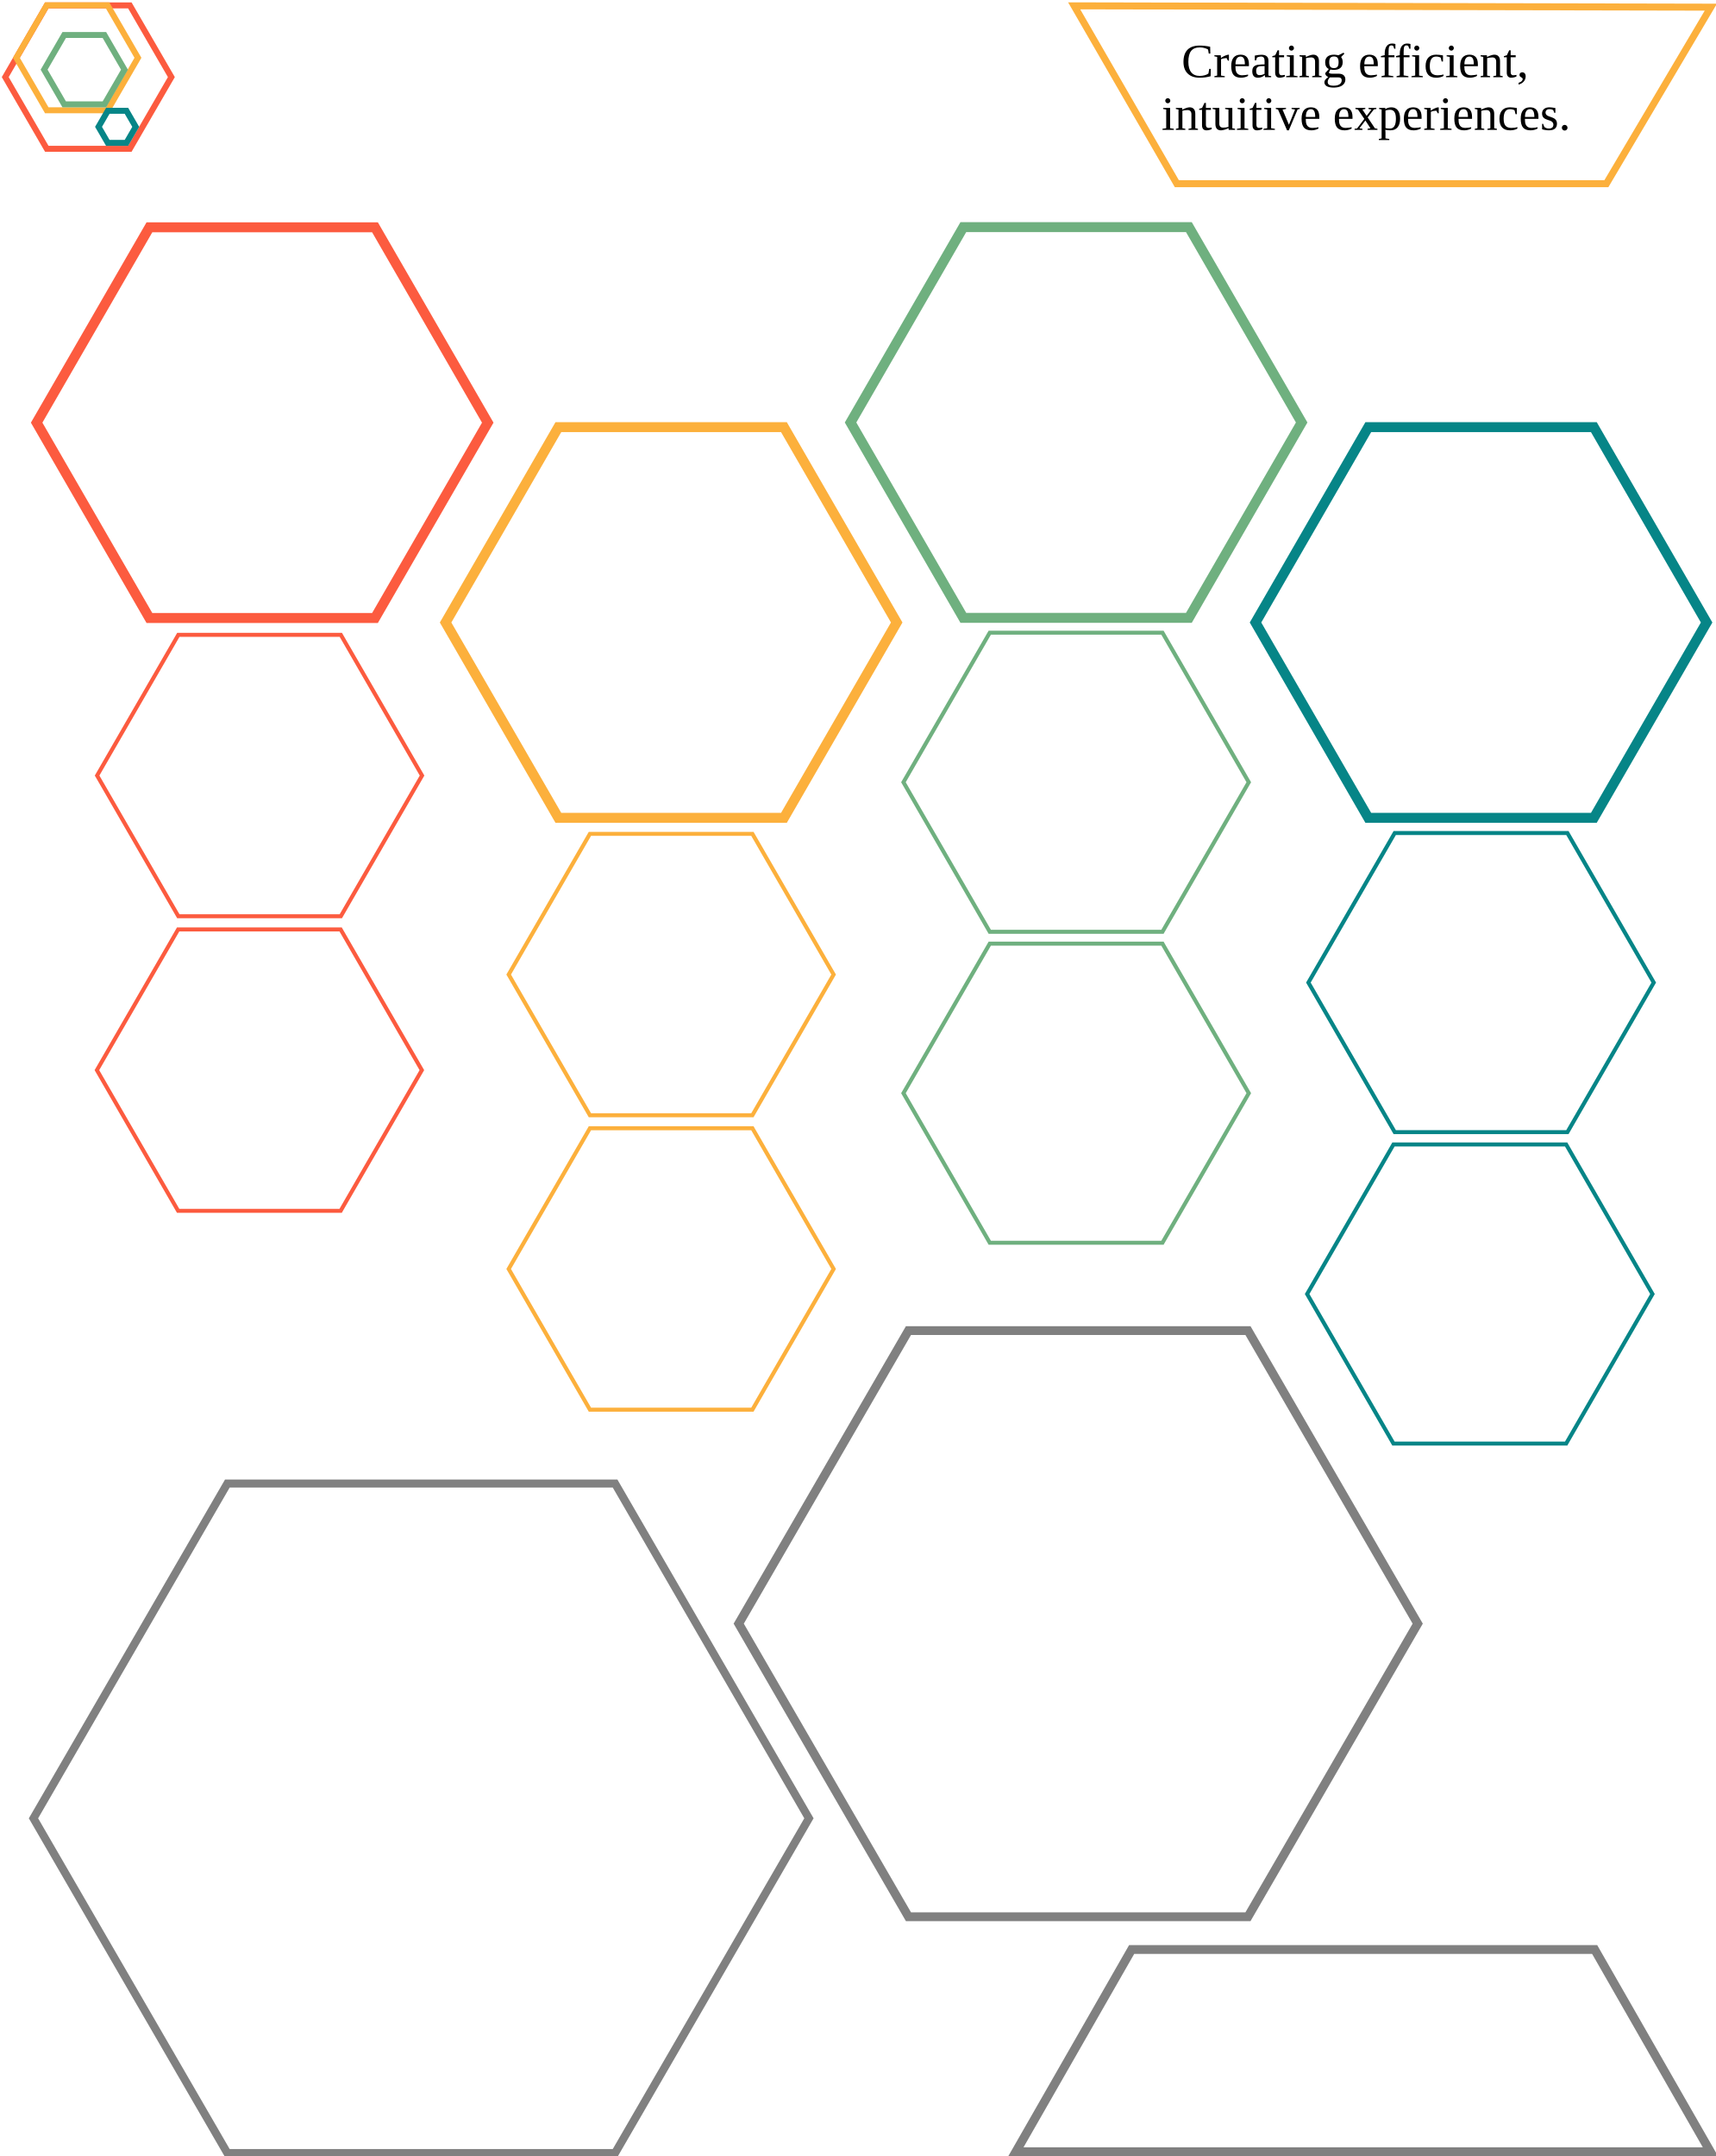
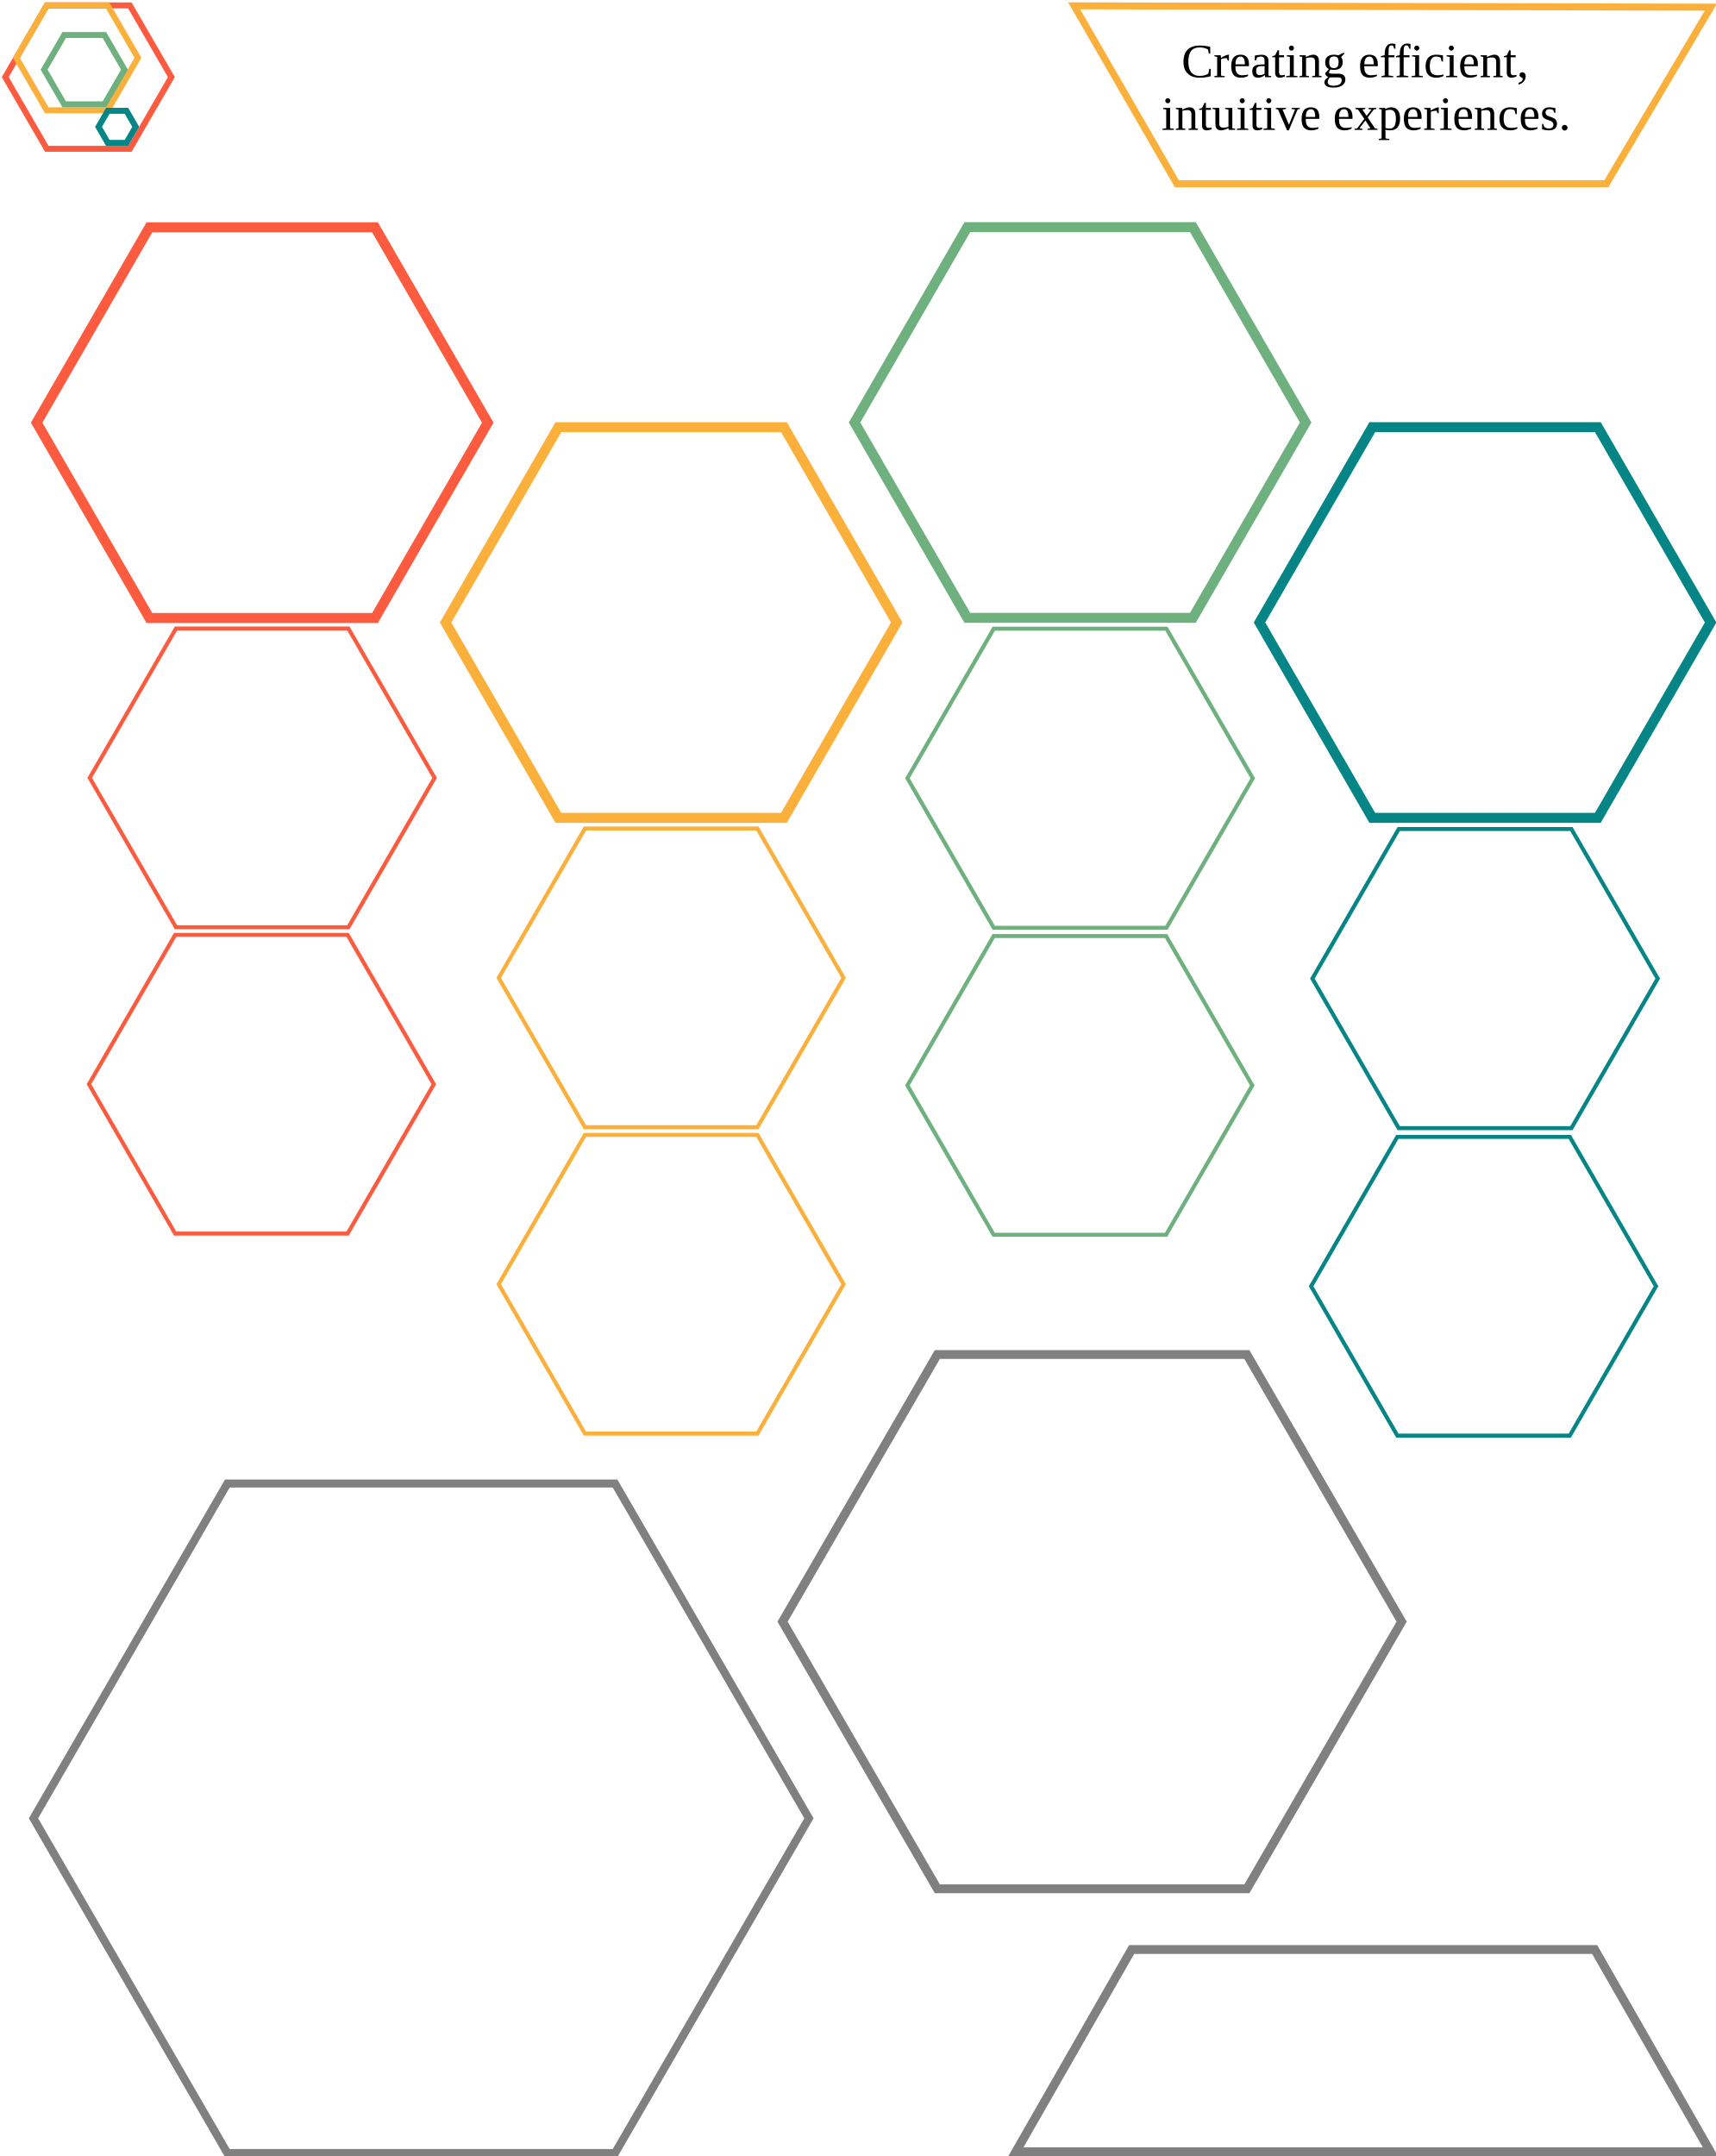
<svg xmlns="http://www.w3.org/2000/svg" xmlns:xlink="http://www.w3.org/1999/xlink" id="svg2" version="1.1" width="860.703" height="1081.35">
  <defs id="defs6" />
  <text xml:space="preserve" style="font-size:40px;font-style:normal;font-weight:normal;line-height:125%;letter-spacing:0px;word-spacing:0px;fill:#000000;fill-opacity:1;stroke:none;font-family:Sans" x="759.629" y="28.686" id="text3011">
    <tspan id="tspan3013" x="759.629" y="28.686" />
  </text>
  <flowRoot xml:space="preserve" id="flowRoot4327" style="font-size:11px;font-style:normal;font-weight:normal;line-height:125%;letter-spacing:0px;word-spacing:0px;fill:#000000;fill-opacity:1;stroke:none;font-family:Museo 300;-inkscape-font-specification:Museo 300" transform="translate(48.88329,44.35)">
    <flowRegion id="flowRegion4329">
      <rect id="rect4331" width="146" height="126" x="243" y="594" style="font-size:11px;font-family:Museo 300;-inkscape-font-specification:Museo 300" />
    </flowRegion>
    <flowPara id="flowPara4333" />
  </flowRoot>
  <flowRoot xml:space="preserve" id="flowRoot4421" style="font-size:11px;font-style:normal;font-weight:normal;line-height:125%;letter-spacing:0px;word-spacing:0px;fill:#000000;fill-opacity:1;stroke:none;font-family:Museo 700;-inkscape-font-specification:Museo 700" transform="translate(48.88329,44.35)">
    <flowRegion id="flowRegion4423">
      <rect id="rect4425" width="275" height="97" x="34" y="18" style="font-size:11px;font-family:Museo 700;-inkscape-font-specification:Museo 700" />
    </flowRegion>
    <flowPara id="flowPara4427" />
  </flowRoot>
  <g id="g3086" transform="translate(-178.482,-8.210526)">
    <g transform="translate(2,17.84672)" id="g3906">
      <flowRoot xml:space="preserve" id="flowRoot3075" style="font-size:56px;font-style:normal;font-weight:normal;line-height:125%;letter-spacing:0px;word-spacing:0px;fill:#000000;fill-opacity:1;stroke:none;font-family:Museo 500;-inkscape-font-specification:Museo 500" transform="translate(44.25297,-13.27036)">
        <flowRegion id="flowRegion3077">
          <rect id="rect3079" width="332" height="104" x="226" y="4" style="font-size:56px;font-family:Museo 500;-inkscape-font-specification:Museo 500" />
        </flowRegion>
        <flowPara id="flowPara3081" style="font-size:56px">Marielle Hsu</flowPara>
      </flowRoot>
      <flowRoot xml:space="preserve" id="flowRoot3130" style="font-size:20px;font-style:normal;font-weight:normal;line-height:125%;letter-spacing:0px;word-spacing:0px;fill:#6f6f6f;fill-opacity:0;stroke:none;font-family:Museo 300;-inkscape-font-specification:Museo 300" transform="translate(-0.3470332,-12.50814)">
        <flowRegion id="flowRegion3132">
          <rect id="rect3134" width="327.699" height="61.512" x="271" y="50" style="font-size:20px;fill:#6f6f6f;fill-opacity:0;font-family:Museo 300;-inkscape-font-specification:Museo 300" />
        </flowRegion>
        <flowPara id="flowPara3136" style="font-size:24px;font-style:normal;fill:#6e6e6e;fill-opacity:1;-inkscape-font-specification:Museo 300 Light">contact<flowSpan style="font-size:24px;font-style:normal;font-variant:normal;font-weight:normal;font-stretch:normal;font-family:Tahoma;-inkscape-font-specification:Tahoma" id="flowSpan3180">@</flowSpan>mariellehsu.com</flowPara>
      </flowRoot>
    </g>
    <g id="layer1" transform="matrix(0.2109527,0,0,0.2109527,180.0096,-138.1776)">
      <path style="fill:none;stroke:#fc5b3f;stroke-width:13.606;stroke-linecap:square;stroke-linejoin:miter;stroke-miterlimit:4;stroke-opacity:1;stroke-dasharray:none" id="path2987-4" d="m 300.087,143.791 -94.329,163.383 -188.658,0 -94.329,-163.383 94.329,-163.383 188.658,0 z" transform="matrix(1.046868,0,0,1.043563,86.08695,727.1885)" />
      <path style="fill:none;stroke:#fcb03c;stroke-width:18.59;stroke-linecap:square;stroke-linejoin:miter;stroke-miterlimit:4;stroke-opacity:1;stroke-dasharray:none" id="path2987-4-1" d="m 300.087,143.791 -94.329,163.383 -188.658,0 -94.329,-163.383 94.329,-163.383 188.658,0 z" transform="matrix(0.766218,0,0,0.7637907,90.82925,721.5159)" />
      <path style="fill:none;stroke:#068587;stroke-width:60.764;stroke-linecap:square;stroke-linejoin:miter;stroke-miterlimit:4;stroke-opacity:1;stroke-dasharray:none" id="path2987-4-7" d="m 300.087,143.791 -94.329,163.383 -188.658,0 -94.329,-163.383 94.329,-163.383 188.658,0 z" transform="matrix(0.2344116,0,0,0.2336716,245.1576,961.8998)" />
      <path style="fill:none;stroke:#6fb07f;stroke-width:28.124;stroke-linecap:square;stroke-linejoin:miter;stroke-miterlimit:4;stroke-opacity:1;stroke-dasharray:none" id="path2987-4-4" d="m 300.087,143.791 -94.329,163.383 -188.658,0 -94.329,-163.383 94.329,-163.383 188.658,0 z" transform="matrix(0.5064827,0,0,0.5048573,136.7709,787.0006)" />
    </g>
  </g>
  <g id="g4245" transform="translate(-307.9947,718.6084)">
    <path transform="matrix(0.9724284,0,0,0.9693852,412.3086,-543.3634)" d="m 310,760 -100,173.205 -200,0 L -90,760 10,586.795 l 200,0 z" id="path3113-1" style="fill:none;stroke:#808080;stroke-width:4.149;stroke-miterlimit:4;stroke-opacity:1;stroke-dasharray:none" />
    <flowRoot xml:space="preserve" id="flowRoot4429-3" style="font-size:40px;font-style:normal;font-weight:normal;line-height:125%;letter-spacing:0px;word-spacing:0px;fill:#000000;fill-opacity:1;stroke:none;font-family:Sans" transform="matrix(0.5,-0.8660254,0.8660254,0.5,273.0046,200.095)">
      <flowRegion id="flowRegion4431-6">
        <rect id="rect4433-17" width="298" height="91" x="34" y="19" />
      </flowRegion>
      <flowPara id="flowPara4435-6" style="font-size:24px;font-family:Museo 700;-inkscape-font-specification:Museo 700">EXPERIENCE</flowPara>
    </flowRoot>
    <path style="fill:none;stroke:none" id="path3113-1-1" d="m 310,760 -100,173.205 -200,0 L -90,760 10,586.795 l 200,0 z" transform="matrix(0.9749733,0,0,0.9719221,421.2038,-553.598)" />
    <flowRoot xml:space="preserve" id="flowRoot4212" style="font-size:20px;font-style:normal;font-variant:normal;font-weight:normal;font-stretch:normal;line-height:125%;letter-spacing:0px;word-spacing:0px;fill:#000000;fill-opacity:1;stroke:none;font-family:Arial;-inkscape-font-specification:Arial">
      <flowRegion id="flowRegion4214">
        <rect id="rect4216" width="16" height="31" x="771" y="395.349" />
      </flowRegion>
      <flowPara id="flowPara4218" />
    </flowRoot>
    <flowRoot xml:space="preserve" style="font-size:12px;font-style:normal;font-weight:normal;line-height:125%;letter-spacing:0px;word-spacing:0px;fill:#000000;fill-opacity:1;stroke:none;font-family:Museo 300;-inkscape-font-specification:Museo 300" id="flowRoot4151" transform="translate(4,-2)">
      <flowRegion id="flowRegion4153">
        <use x="0" y="0" xlink:href="#path3113-1" id="use4155" width="860.703" height="1081.35" />
      </flowRegion>
      <flowPara style="font-size:6px;font-style:normal;font-variant:normal;font-weight:600;font-stretch:normal;font-family:Museo 700;-inkscape-font-specification:Museo 700 Semi-Bold" id="flowPara4157"> </flowPara>
      <flowPara id="flowPara4159" style="font-size:12px;font-style:normal;font-variant:normal;font-weight:600;font-stretch:normal;font-family:Museo 700;-inkscape-font-specification:Museo 700 Semi-Bold">Application/UX Designer </flowPara>
      <flowPara id="flowPara4161" style="font-size:12px;font-style:normal;font-variant:normal;font-weight:300;font-stretch:normal;font-family:Museo 300;-inkscape-font-specification:Museo 300 Light">San Francisco, CA</flowPara>
      <flowPara id="flowPara4163" style="font-size:12px;font-style:normal;font-variant:normal;font-weight:300;font-stretch:normal;font-family:Museo 300;-inkscape-font-specification:Museo 300 Light">Public Utilites Comission   2015</flowPara>
      <flowPara id="flowPara4165" style="font-size:12px;font-style:normal;font-variant:normal;font-weight:600;font-stretch:normal;font-family:Museo 700;-inkscape-font-specification:Museo 700 Semi-Bold" />
      <flowPara id="flowPara4167" style="font-size:12px">
        <flowSpan style="font-size:12px;font-style:normal;font-variant:normal;font-weight:600;font-stretch:normal;font-family:Museo 700;-inkscape-font-specification:Museo 700 Semi-Bold" id="flowSpan4169">Visual/UX Designer </flowSpan>San Francisco, CA</flowPara>
      <flowPara id="flowPara4171" style="font-size:12px">Department of Public Works    2014 - 2015</flowPara>
      <flowPara id="flowPara4173" style="font-size:12px" />
      <flowPara id="flowPara4175" style="font-size:12px">
        <flowSpan style="font-size:12px;font-style:normal;font-variant:normal;font-weight:600;font-stretch:normal;font-family:Museo 700;-inkscape-font-specification:Museo 700 Semi-Bold" id="flowSpan4177">Retail Interaction Designer</flowSpan> San Francisco, CA</flowPara>
      <flowPara id="flowPara4179" style="font-size:12px">Other Machine Co.   2013 - 2014</flowPara>
      <flowPara id="flowPara4181" style="font-size:12px" />
      <flowPara id="flowPara4183" style="font-size:12px">
        <flowSpan style="font-size:12px;font-style:normal;font-variant:normal;font-weight:600;font-stretch:normal;font-family:Museo 700;-inkscape-font-specification:Museo 700 Semi-Bold" id="flowSpan4185">Quality Assurance Tester</flowSpan> San Francisco, CA</flowPara>
      <flowPara id="flowPara4187" style="font-size:12px">Gree International, Inc.   2012 - 2013</flowPara>
      <flowPara id="flowPara4189" style="font-size:12px" />
      <flowPara id="flowPara4191" style="font-size:12px">
        <flowSpan style="font-size:12px;font-style:normal;font-variant:normal;font-weight:600;font-stretch:normal;font-family:Museo 700;-inkscape-font-specification:Museo 700 Semi-Bold" id="flowSpan4193">QA Process Consultant</flowSpan> Berkeley, CA</flowPara>
      <flowPara id="flowPara4195" style="font-size:12px">Crater House   2012</flowPara>
      <flowPara id="flowPara4197" style="font-size:12px" />
      <flowPara id="flowPara4199" style="font-size:12px">
        <flowSpan style="font-size:12px;font-style:normal;font-variant:normal;font-weight:600;font-stretch:normal;font-family:Museo 700;-inkscape-font-specification:Museo 700 Semi-Bold" id="flowSpan4201">Quality Assurance Tester/Lead</flowSpan>
      </flowPara>
      <flowPara style="font-size:12px" id="flowPara3233">San Francisco, CA</flowPara>
      <flowPara id="flowPara4203" style="font-size:12px">Songbird    2009 - 2012</flowPara>
      <flowPara id="flowPara4205" style="font-size:12px" />
      <flowPara id="flowPara4207" style="font-size:12px">
        <flowSpan style="font-size:12px;font-style:normal;font-variant:normal;font-weight:600;font-stretch:normal;font-family:Museo 700;-inkscape-font-specification:Museo 700 Semi-Bold" id="flowSpan4209">Systems Administrator</flowSpan> Oakland, CA</flowPara>
      <flowPara id="flowPara4211" style="font-size:12px">Xantrion Consulting    2009</flowPara>
      <flowPara id="flowPara4215" style="font-size:12px" />
      <flowPara id="flowPara4217" style="font-size:12px">
        <flowSpan style="font-size:12px;font-style:normal;font-variant:normal;font-weight:600;font-stretch:normal;font-family:Museo 700;-inkscape-font-specification:Museo 700 Semi-Bold" id="flowSpan4219">Department Secretary</flowSpan>  Berkeley, CA</flowPara>
      <flowPara id="flowPara4221" style="font-size:12px">UC Berkeley, EECS   2008</flowPara>
    </flowRoot>
  </g>
  <path transform="matrix(0.8513692,0,0,0.8487049,247.757,201.346)" d="m 310,760 -100,173.205 -200,0 L -90,760 10,586.795 l 200,0 z" id="path3113-4" style="fill:none;stroke:none" />
-   <g id="g4115" transform="translate(274.5954,-2.06182)">
+   <g id="g4115" transform="translate(294.5954,-0.06182)">
    <g transform="translate(28,-34)" id="g3112">
-       <path style="fill:none;stroke:#808080;stroke-width:5.199;stroke-miterlimit:4;stroke-opacity:1;stroke-dasharray:none" id="path3113" d="m 310,760 -100,173.205 -200,0 L -90,760 10,586.795 l 200,0 z" transform="matrix(0.8514728,0,0,0.8486687,144.5807,205.4242)" />
+       <path style="fill:none;stroke:#808080;stroke-width:5.702;stroke-miterlimit:4;stroke-opacity:1;stroke-dasharray:none" id="path3113" d="m 310,760 -100,173.205 -200,0 L -90,760 10,586.795 l 200,0 z" transform="matrix(0.7763219,0,0,0.7736132,139.8171,259.4664)" />
      <flowRoot transform="matrix(0.5,-0.8660254,0.8660254,0.5,16.6029,855.6151)" style="font-size:40px;font-style:normal;font-weight:normal;line-height:125%;letter-spacing:0px;word-spacing:0px;fill:#000000;fill-opacity:1;stroke:none;font-family:Sans" id="flowRoot4429-3-6" xml:space="preserve">
        <flowRegion id="flowRegion4431-6-4">
          <rect y="19" x="34" height="91" width="298" id="rect4433-17-6" />
        </flowRegion>
        <flowPara style="font-size:24px;font-family:Museo 700;-inkscape-font-specification:Museo 700" id="flowPara4435-6-2">EDUCATION</flowPara>
      </flowRoot>
    </g>
-     <path style="fill:none;stroke:none" id="path3113-7" d="m 310,760 -100,173.205 -200,0 L -90,760 10,586.795 l 200,0 z" transform="matrix(0.8185793,0,0,0.8160176,178.0984,211.0486)" />
-     <flowRoot id="flowRoot4073" style="font-size:12px;font-style:normal;font-weight:normal;line-height:125%;letter-spacing:0px;word-spacing:0px;fill:#000000;fill-opacity:1;stroke:none;font-family:Museo 300;-inkscape-font-specification:Museo 300" xml:space="preserve" transform="translate(-2.900274,-14.50027)">
+     <path style="fill:none;stroke:none" id="path3113-7" d="m 310,760 -100,173.205 -200,0 L -90,760 10,586.795 l 200,0 z" transform="matrix(0.7635793,0,0,0.7611897,173.1483,247.2213)" />
+     <flowRoot id="flowRoot4073" style="font-size:12px;font-style:normal;font-weight:normal;line-height:125%;letter-spacing:0px;word-spacing:0px;fill:#000000;fill-opacity:1;stroke:none;font-family:Museo 300;-inkscape-font-specification:Museo 300" xml:space="preserve" transform="translate(-0.9002741,-12.50027)">
      <flowRegion id="flowRegion4075">
        <use height="990" width="765" id="use4077" xlink:href="#path3113-7" y="0" x="0" />
      </flowRegion>
      <flowPara id="flowPara4079" style="font-size:4px;font-style:normal;font-variant:normal;font-weight:600;font-stretch:normal;font-family:Museo 700;-inkscape-font-specification:Museo 700 Semi-Bold"> </flowPara>
      <flowPara id="flowPara4241" style="font-style:normal;font-variant:normal;font-weight:600;font-stretch:normal;font-family:Museo 700;-inkscape-font-specification:Museo 700 Semi-Bold">General Assemb.ly</flowPara>
      <flowPara id="flowPara4083">San Francisco, CA</flowPara>
      <flowPara id="flowPara4085">User Experience Design   2014</flowPara>
      <flowPara id="flowPara4087" />
      <flowPara id="flowPara4089">
        <flowSpan style="font-style:normal;font-variant:normal;font-weight:600;font-stretch:normal;font-family:Museo 700;-inkscape-font-specification:Museo 700 Semi-Bold" id="flowSpan4091">University of California, Berkeley</flowSpan>           Berkeley, CA</flowPara>
      <flowPara id="flowPara4093">Summer Mandarin Chinese intensive   2007</flowPara>
      <flowPara id="flowPara4095" />
      <flowPara id="flowPara4097" style="font-style:normal;font-variant:normal;font-weight:600;font-stretch:normal;font-family:Museo 700;-inkscape-font-specification:Museo 700 Semi-Bold">University of St Andrews</flowPara>
      <flowPara id="flowPara4101"> Scotland</flowPara>
      <flowPara id="flowPara4103">Semester abroad in Physics and CS   2006</flowPara>
      <flowPara id="flowPara4105" />
      <flowPara id="flowPara4107" style="font-style:normal;font-variant:normal;font-weight:600;font-stretch:normal;font-family:Museo 700;-inkscape-font-specification:Museo 700 Semi-Bold">Bryn Mawr College</flowPara>
      <flowPara id="flowPara4111">Bryn Mawr, PA</flowPara>
-       <flowPara id="flowPara4113">Bachelors degree in Physics   2003 - 2007</flowPara>
+       <flowPara id="flowPara4113">Bachelors degree in Physics</flowPara>
+       <flowPara id="flowPara4030">2003 - 2007</flowPara>
    </flowRoot>
  </g>
  <g id="g4285" transform="translate(138.8378,-912.3318)">
    <path id="path4147" d="m 666.928,1004.462 -215.459,0 -51.501,-89.202 319.36,0.665 z" style="fill:none;stroke:#fcb03c;stroke-width:3.507;stroke-linecap:butt;stroke-linejoin:miter;stroke-miterlimit:4;stroke-opacity:1;stroke-dasharray:none" />
    <text id="text4149" y="951.07" x="560.139" style="font-size:22px;font-style:normal;font-weight:normal;line-height:110%;letter-spacing:0px;word-spacing:0px;fill:#000000;fill-opacity:1;stroke:none;font-family:Museo 300;-inkscape-font-specification:Museo 300" xml:space="preserve">
      <tspan style="font-size:24px;text-align:center;line-height:110%;text-anchor:middle" y="951.07" x="560.139" id="tspan4151">Creating efficient,</tspan>
      <tspan id="tspan4169" style="font-size:24px;text-align:center;line-height:110%;text-anchor:middle" y="977.47" x="560.139">intuitive experiences.</tspan>
    </text>
  </g>
  <g id="g4223" transform="translate(-6,8)">
    <g transform="translate(23.88329,-78.01842)" id="g4220">
      <path style="fill:none;stroke:none" id="path3927" d="m 170.454,130 -55.227,95.656 -110.454,0 L -50.454,130 4.773,34.344 l 110.454,0 z" transform="matrix(0.8853192,0,0,0.8853192,61.10925,169.3342)" />
      <path style="fill:none;stroke:#fc5b3f;stroke-width:4.881;stroke-miterlimit:4;stroke-opacity:1;stroke-dasharray:none" id="path4104" d="m 410.454,140 -55.227,95.656 -110.454,0 L 189.546,140 l 55.227,-95.656 110.454,0 z" transform="matrix(1.024314,0,0,1.024314,-193.6551,138.596)" />
      <flowRoot xml:space="preserve" id="flowRoot4429" style="font-size:40px;font-style:normal;font-weight:normal;line-height:125%;letter-spacing:0px;word-spacing:0px;fill:#000000;fill-opacity:1;stroke:none;font-family:Sans" transform="matrix(0.5,-0.8660254,0.8660254,0.5,-52.14532,290.5691)">
        <flowRegion id="flowRegion4431">
          <rect id="rect4433" width="298" height="91" x="34" y="19" />
        </flowRegion>
        <flowPara id="flowPara4435" style="font-size:22.5px;font-family:Museo 700;-inkscape-font-specification:Museo 700">PROJECTS</flowPara>
      </flowRoot>
      <path style="fill:none;stroke:none" id="path4104-3" d="m 410.454,140 -55.227,95.656 -110.454,0 L 189.546,140 l 55.227,-95.656 110.454,0 z" transform="matrix(0.9688727,0,0,0.9688727,-174.3896,147.8472)" />
      <flowRoot transform="translate(0,2)" xml:space="preserve" style="font-size:11px;font-style:normal;font-weight:normal;line-height:125%;letter-spacing:0px;word-spacing:0px;fill:#000000;fill-opacity:1;stroke:none;font-family:Museo 300;-inkscape-font-specification:Museo 300" id="flowRoot4203">
        <flowRegion id="flowRegion4205">
          <use x="0" y="0" xlink:href="#path4104-3" id="use4207" width="765" height="990" />
        </flowRegion>
        <flowPara id="flowPara4209" style="font-style:normal;font-variant:normal;font-weight:600;font-stretch:normal;font-family:Museo 700;-inkscape-font-specification:Museo 700 Semi-Bold">
          <flowSpan id="flowSpan3181" style="line-height:200%">
            <flowSpan id="flowSpan3183" style="line-height:125%">Mobile &amp; Web Apps </flowSpan>
          </flowSpan>
        </flowPara>
        <flowPara id="flowPara4214">user interviews, card sorting, sketching, root cause identification, scope definition, research, paper prototype, interaction representation, error handling, testing, iteration, clickable prototype.</flowPara>
      </flowRoot>
    </g>
-     <g transform="translate(0,-10)" id="g3966">
-       <flowRoot xml:space="preserve" id="flowRoot4355" style="font-size:11px;font-style:normal;font-weight:normal;line-height:125%;letter-spacing:0px;word-spacing:0px;fill:#000000;fill-opacity:1;stroke:none;font-family:Museo 300;-inkscape-font-specification:Museo 300" transform="translate(-2.559658,-367.0716)">
-         <flowRegion id="flowRegion4357">
-           <rect id="rect4359" width="196" height="168" x="41" y="712" style="font-size:11px;font-family:Museo 300;-inkscape-font-specification:Museo 300" />
-         </flowRegion>
-         <flowPara id="flowPara4334" style="text-align:center;text-anchor:middle">Post-Its</flowPara>
-         <flowPara style="text-align:center;text-anchor:middle" id="flowPara3275">Balsamiq</flowPara>
-         <flowPara style="text-align:center;text-anchor:middle" id="flowPara3265">paper prototype</flowPara>
-         <flowPara id="flowPara4756" style="text-align:center;text-anchor:middle">POPapp (mobile and web)</flowPara>
-         <flowPara id="flowPara4760" style="text-align:center;text-anchor:middle">scissors and tape</flowPara>
-         <flowPara style="text-align:center;text-anchor:middle" id="flowPara3273">pen and paper</flowPara>
-         <flowPara style="text-align:center;text-anchor:middle" id="flowPara3263">Invision</flowPara>
-       </flowRoot>
-       <path style="fill:none;stroke:#fc5b3f;stroke-width:2.711;stroke-miterlimit:4;stroke-opacity:1;stroke-dasharray:none" id="path4104-7" d="m 410.454,140 -55.227,95.656 -110.454,0 L 189.546,140 l 55.227,-95.656 110.454,0 z" transform="matrix(0.7378663,0,0,0.7377845,-85.15384,287.6875)" />
-       <flowRoot xml:space="preserve" id="flowRoot4429-5" style="font-size:40px;font-style:normal;font-weight:normal;line-height:125%;letter-spacing:0px;word-spacing:0px;fill:#000000;fill-opacity:1;stroke:none;font-family:Sans" transform="matrix(0.5,-0.8660254,0.8660254,0.5,3.047561,401.7314)">
-         <flowRegion id="flowRegion4431-5">
-           <rect id="rect4433-1" width="298" height="91" x="34" y="19" />
-         </flowRegion>
-         <flowPara id="flowPara4435-7" style="font-size:22.5px;font-family:Museo 700;-inkscape-font-specification:Museo 700">TOOLS</flowPara>
-       </flowRoot>
-       <path transform="matrix(0.7378663,0,0,0.7377845,-85.25239,435.4414)" d="m 410.454,140 -55.227,95.656 -110.454,0 L 189.546,140 l 55.227,-95.656 110.454,0 z" id="path4104-7-1" style="fill:none;stroke:#fc5b3f;stroke-width:2.711;stroke-miterlimit:4;stroke-opacity:1;stroke-dasharray:none" />
-       <flowRoot transform="matrix(0.5,-0.8660254,0.8660254,0.5,3.657315,546.8101)" style="font-size:40px;font-style:normal;font-weight:normal;line-height:125%;letter-spacing:0px;word-spacing:0px;fill:#000000;fill-opacity:1;stroke:none;font-family:Sans" id="flowRoot4429-5-1" xml:space="preserve">
-         <flowRegion id="flowRegion4431-5-7">
-           <rect y="19" x="34" height="91" width="298" id="rect4433-1-4" />
-         </flowRegion>
-         <flowPara style="font-size:22.5px;font-family:Museo 700;-inkscape-font-specification:Museo 700" id="flowPara4435-7-0">ROLES</flowPara>
-       </flowRoot>
-     </g>
-   </g>
-   <g id="g4104" transform="translate(-6,2)">
+     <g transform="translate(0,-12)" id="g3966">
+       <g id="g4006" transform="translate(1.3,-0.5000594)">
+         <flowRoot transform="translate(-2.559658,-365.0716)" style="font-size:11px;font-style:normal;font-weight:normal;line-height:125%;letter-spacing:0px;word-spacing:0px;fill:#000000;fill-opacity:1;stroke:none;font-family:Museo 300;-inkscape-font-specification:Museo 300" id="flowRoot4355" xml:space="preserve">
+           <flowRegion id="flowRegion4357">
+             <rect style="font-size:11px;font-family:Museo 300;-inkscape-font-specification:Museo 300" y="712" x="41" height="168" width="196" id="rect4359" />
+           </flowRegion>
+           <flowPara style="text-align:center;text-anchor:middle" id="flowPara4334">Post-Its</flowPara>
+           <flowPara id="flowPara3275" style="text-align:center;text-anchor:middle">Balsamiq</flowPara>
+           <flowPara id="flowPara3265" style="text-align:center;text-anchor:middle">paper prototype</flowPara>
+           <flowPara style="text-align:center;text-anchor:middle" id="flowPara4756">POPapp (mobile and web)</flowPara>
+           <flowPara style="text-align:center;text-anchor:middle" id="flowPara4760">scissors and tape</flowPara>
+           <flowPara id="flowPara3273" style="text-align:center;text-anchor:middle">pen and paper</flowPara>
+           <flowPara id="flowPara3263" style="text-align:center;text-anchor:middle">Invision</flowPara>
+         </flowRoot>
+         <path transform="matrix(0.7831342,0,0,0.7831324,-98.7342,285.001)" d="m 410.454,140 -55.227,95.656 -110.454,0 L 189.546,140 l 55.227,-95.656 110.454,0 z" id="path4104-7" style="fill:none;stroke:#fc5b3f;stroke-width:2.554;stroke-miterlimit:4;stroke-opacity:1;stroke-dasharray:none" />
+         <flowRoot transform="matrix(0.5,-0.8660254,0.8660254,0.5,0.04786839,401.7314)" style="font-size:40px;font-style:normal;font-weight:normal;line-height:125%;letter-spacing:0px;word-spacing:0px;fill:#000000;fill-opacity:1;stroke:none;font-family:Sans" id="flowRoot4429-5" xml:space="preserve">
+           <flowRegion id="flowRegion4431-5">
+             <rect y="19" x="34" height="91" width="298" id="rect4433-1" />
+           </flowRegion>
+           <flowPara style="font-size:22.5px;font-family:Museo 700;-inkscape-font-specification:Museo 700" id="flowPara4435-7">TOOLS</flowPara>
+         </flowRoot>
+       </g>
+       <g id="g4023" transform="translate(-4,15.40001)">
+         <path style="fill:none;stroke:#fc5b3f;stroke-width:2.554;stroke-miterlimit:4;stroke-opacity:1;stroke-dasharray:none" id="path4104-7-1" d="m 410.454,140 -55.227,95.656 -110.454,0 L 189.546,140 l 55.227,-95.656 110.454,0 z" transform="matrix(0.7831342,0,0,0.7831324,-93.83275,422.7549)" />
+         <flowRoot xml:space="preserve" id="flowRoot4429-5-1" style="font-size:40px;font-style:normal;font-weight:normal;line-height:125%;letter-spacing:0px;word-spacing:0px;fill:#000000;fill-opacity:1;stroke:none;font-family:Sans" transform="matrix(0.5,-0.8660254,0.8660254,0.5,1.95758,544.8101)">
+           <flowRegion id="flowRegion4431-5-7">
+             <rect id="rect4433-1-4" width="298" height="91" x="34" y="19" />
+           </flowRegion>
+           <flowPara id="flowPara4435-7-0" style="font-size:22.5px;font-family:Museo 700;-inkscape-font-specification:Museo 700">ROLES</flowPara>
+         </flowRoot>
+       </g>
+     </g>
+   </g>
+   <g id="g4104" transform="translate(-6,2.000014)">
    <g transform="translate(48.31765,-17.38685)" id="g4266">
      <path style="fill:none;stroke:none" id="path3043" d="m 231.508,540 -58.246,100.885 -116.492,0 L -1.475,540 56.771,439.115 l 116.492,0 z" transform="matrix(0.8668703,0,0,0.8709788,195.4323,-142.3419)" />
      <flowRoot xml:space="preserve" style="font-size:11px;font-style:normal;font-weight:normal;line-height:125%;letter-spacing:0px;word-spacing:0px;fill:#000000;fill-opacity:1;stroke:none;font-family:Museo 300;-inkscape-font-specification:Museo 300" id="flowRoot3841" transform="matrix(1.050443,0,0,1.054946,-15.95622,-17.21852)">
        <flowRegion id="flowRegion3843">
          <use height="990" width="765" x="0" y="0" xlink:href="#path3043" id="use3845" />
        </flowRegion>
        <flowPara style="font-size:10.449px;font-style:normal;font-variant:normal;font-weight:600;font-stretch:normal;font-family:Museo 700;-inkscape-font-specification:Museo 700 Semi-Bold" id="flowPara3847">(Re)Branding</flowPara>
        <flowPara id="flowPara3849" style="font-size:10.449px">stakeholder interviews, user research, card sorting, partner collaboration and communication, client communication, understanding a project brief, time management, market and competitive research, information architecture, wireframing, accessability for non-standard users, appropriate use of design triggers.</flowPara>
      </flowRoot>
      <path style="fill:none;stroke:#fcb03c;stroke-width:4.881;stroke-miterlimit:4;stroke-opacity:1;stroke-dasharray:none" id="path4104-4" d="m 410.454,140 -55.227,95.656 -110.454,0 L 189.546,140 l 55.227,-95.656 110.454,0 z" transform="matrix(1.024314,0,0,1.024314,-12.95923,184.1978)" />
    </g>
-     <g transform="translate(62.80543,-60.82456)" id="g4275">
-       <flowRoot xml:space="preserve" id="flowRoot4335" style="font-size:11px;font-style:normal;font-weight:normal;line-height:125%;letter-spacing:0px;word-spacing:0px;fill:#000000;fill-opacity:1;stroke:none;font-family:Museo 300;-inkscape-font-specification:Museo 300" transform="translate(-46.5292,-85.24504)">
+     <g transform="translate(57.80543,-54.82456)" id="g4275">
+       <flowRoot xml:space="preserve" id="flowRoot4335" style="font-size:11px;font-style:normal;font-weight:normal;line-height:125%;letter-spacing:0px;word-spacing:0px;fill:#000000;fill-opacity:1;stroke:none;font-family:Museo 300;-inkscape-font-specification:Museo 300" transform="translate(-41.5292,-85.24504)">
        <flowRegion id="flowRegion4337">
          <rect id="rect4339" width="177" height="136" x="238" y="580" style="font-size:11px;font-family:Museo 300;-inkscape-font-specification:Museo 300" />
        </flowRegion>
        <flowPara style="text-align:center;text-anchor:middle" id="flowPara4341">Google Drive</flowPara>
        <flowPara style="text-align:center;text-anchor:middle" id="flowPara4343">Google Forms</flowPara>
        <flowPara style="text-align:center;text-anchor:middle" id="flowPara4345">group collaboration</flowPara>
        <flowPara style="text-align:center;text-anchor:middle" id="flowPara4347">Zurb.com design triggers</flowPara>
        <flowPara id="flowPara3165" style="text-align:center;text-anchor:middle">pen and paper</flowPara>
        <flowPara style="text-align:center;text-anchor:middle" id="flowPara4349">Omnigraffle</flowPara>
        <flowPara style="text-align:center;text-anchor:middle" id="flowPara4353">whiteboard</flowPara>
        <flowPara id="flowPara4315" style="text-align:center;text-anchor:middle">Invision</flowPara>
      </flowRoot>
-       <path transform="matrix(0.7378663,0,0,0.7377845,58.48739,444.323)" d="m 410.454,140 -55.227,95.656 -110.454,0 L 189.546,140 l 55.227,-95.656 110.454,0 z" id="path4104-7-0" style="fill:none;stroke:#fcb03c;stroke-width:2.711;stroke-miterlimit:4;stroke-opacity:1;stroke-dasharray:none" />
-     </g>
-     <path transform="matrix(0.7378663,0,0,0.7377845,121.2928,531.1636)" d="m 410.454,140 -55.227,95.656 -110.454,0 L 189.546,140 l 55.227,-95.656 110.454,0 z" id="path4104-7-0-40" style="fill:none;stroke:#fcb03c;stroke-width:2.711;stroke-miterlimit:4;stroke-opacity:1;stroke-dasharray:none" />
-   </g>
-   <g id="g4079" transform="translate(2.490295,4.5)">
+       <path transform="matrix(0.7831342,0,0,0.7831324,49.90703,433.6366)" d="m 410.454,140 -55.227,95.656 -110.454,0 L 189.546,140 l 55.227,-95.656 110.454,0 z" id="path4104-7-0" style="fill:none;stroke:#fcb03c;stroke-width:2.554;stroke-miterlimit:4;stroke-opacity:1;stroke-dasharray:none" />
+     </g>
+     <path transform="matrix(0.7831342,0,0,0.7831324,107.7125,532.4771)" d="m 410.454,140 -55.227,95.656 -110.454,0 L 189.546,140 l 55.227,-95.656 110.454,0 z" id="path4104-7-0-40" style="fill:none;stroke:#fcb03c;stroke-width:2.554;stroke-miterlimit:4;stroke-opacity:1;stroke-dasharray:none" />
+   </g>
+   <g id="g4079" transform="translate(4.490295,4.5)">
    <path style="fill:none;stroke:#6fb07f;stroke-width:4.881;stroke-miterlimit:4;stroke-opacity:1;stroke-dasharray:none" id="path4104-4-9" d="m 410.454,140 -55.227,95.656 -110.454,0 L 189.546,140 l 55.227,-95.656 110.454,0 z" transform="matrix(1.024314,0,0,1.024314,229.9983,63.99474)" />
-     <g transform="translate(70.98481,-60.46778)" id="g4420">
+     <g transform="translate(70.98481,-62.46778)" id="g4420">
      <flowRoot xml:space="preserve" id="flowRoot4109" style="font-size:11px;font-style:normal;font-weight:normal;line-height:125%;letter-spacing:0px;word-spacing:0px;fill:#000000;fill-opacity:1;stroke:none;font-family:Museo 300;-inkscape-font-specification:Museo 300" transform="translate(-52.07727,-303.6232)">
        <flowRegion id="flowRegion4111">
          <rect id="rect4113" width="175" height="122" x="431" y="690" style="font-size:11px;font-family:Museo 300;-inkscape-font-specification:Museo 300" />
        </flowRegion>
        <flowPara style="text-align:center;text-anchor:middle" id="flowPara4277">emacs</flowPara>
        <flowPara id="flowPara4744" style="text-align:center;text-anchor:middle">Notepad++</flowPara>
        <flowPara style="text-align:center;text-anchor:middle" id="flowPara4279">Google Drive</flowPara>
        <flowPara id="flowPara4734" style="text-align:center;text-anchor:middle">scissors and tape</flowPara>
        <flowPara id="flowPara4764" style="text-align:center;text-anchor:middle">pen and paper</flowPara>
        <flowPara id="flowPara4736" style="text-align:center;text-anchor:middle">Omnigraffle</flowPara>
        <flowPara style="text-align:center;text-anchor:middle" id="flowPara4283">whiteboard</flowPara>
        <flowPara id="flowPara4701" style="text-align:center;text-anchor:middle">Invision</flowPara>
        <flowPara style="text-align:center;text-anchor:middle" id="flowPara4685">github</flowPara>
      </flowRoot>
      <path style="fill:none;stroke:#6fb07f;stroke-width:2.55;stroke-miterlimit:4;stroke-opacity:1;stroke-dasharray:none" id="path4104-7-0-4" d="m 410.454,140 -55.227,95.656 -110.454,0 L 189.546,140 l 55.227,-95.656 110.454,0 z" transform="matrix(0.7841727,0,0,0.7841727,231.056,338.5154)" />
    </g>
-     <path style="fill:none;stroke:#6fb07f;stroke-width:2.55;stroke-miterlimit:4;stroke-opacity:1;stroke-dasharray:none" id="path4104-7-0-4-9" d="m 410.454,140 -55.227,95.656 -110.454,0 L 189.546,140 l 55.227,-95.656 110.454,0 z" transform="matrix(0.7841727,0,0,0.7841727,302.0408,434.0097)" />
+     <path style="fill:none;stroke:#6fb07f;stroke-width:2.554;stroke-miterlimit:4;stroke-opacity:1;stroke-dasharray:none" id="path4104-7-0-4-9" d="m 410.454,140 -55.227,95.656 -110.454,0 L 189.546,140 l 55.227,-95.656 110.454,0 z" transform="matrix(0.7831342,0,0,0.7831324,302.2376,430.2549)" />
    <flowRoot xml:space="preserve" id="flowRoot3226" style="font-size:14px;font-style:normal;font-variant:normal;font-weight:normal;font-stretch:normal;line-height:125%;letter-spacing:0px;word-spacing:0px;color:#000000;fill:#000000;fill-opacity:1;fill-rule:nonzero;stroke:none;stroke-width:1px;marker:none;visibility:visible;display:inline;overflow:visible;enable-background:accumulate;font-family:Arial;-inkscape-font-specification:Arial" transform="translate(-9.996782,4.443015)">
      <flowRegion id="flowRegion3228">
        <rect id="rect3230" width="207.711" height="199.936" x="444.301" y="112.772" style="color:#000000;fill:#000000;fill-opacity:1;fill-rule:nonzero;stroke:none;marker:none;visibility:visible;display:inline;overflow:visible;enable-background:accumulate" />
      </flowRegion>
      <flowPara id="flowPara3232" style="font-size:11px;font-weight:bold;font-family:Museo 700;-inkscape-font-specification:Museo 700">                 Design &amp; Develop</flowPara>
      <flowPara id="flowPara3241" style="font-size:11px;font-family:Museo 300;-inkscape-font-specification:Museo 300">              HTML, CSS, JavaScript,</flowPara>
      <flowPara style="font-size:11px;font-family:Museo 300;-inkscape-font-specification:Museo 300" id="flowPara3243">           jquery, version control,</flowPara>
      <flowPara style="font-size:11px;font-family:Museo 300;-inkscape-font-specification:Museo 300" id="flowPara3245">        security, documentation, code</flowPara>
      <flowPara style="font-size:11px;font-family:Museo 300;-inkscape-font-specification:Museo 300" id="flowPara3247">     standards, troubleshooting,</flowPara>
      <flowPara style="font-size:11px;font-family:Museo 300;-inkscape-font-specification:Museo 300" id="flowPara3249">   research, interviews, typography,</flowPara>
      <flowPara style="font-size:11px;font-family:Museo 300;-inkscape-font-specification:Museo 300" id="flowPara3251">layout, intuitive flow, grid systems, color</flowPara>
      <flowPara style="font-size:11px;font-family:Museo 300;-inkscape-font-specification:Museo 300" id="flowPara3253">  palettes, mood boards, personal</flowPara>
      <flowPara style="font-size:11px;font-family:Museo 300;-inkscape-font-specification:Museo 300" id="flowPara3255">     branding, write/refine/understand</flowPara>
      <flowPara style="font-size:11px;font-family:Museo 300;-inkscape-font-specification:Museo 300" id="flowPara3257">        design specification documents,</flowPara>
      <flowPara style="font-size:11px;font-family:Museo 300;-inkscape-font-specification:Museo 300" id="flowPara3259">          establish and maintain</flowPara>
      <flowPara style="font-size:11px;font-family:Museo 300;-inkscape-font-specification:Museo 300" id="flowPara3261">             consistent messaging.</flowPara>
    </flowRoot>
  </g>
-   <g id="g4053" transform="translate(2,-9.491362)">
+   <g id="g4053" transform="translate(4,-9.491362)">
    <g id="g3246">
      <path style="fill:none;stroke:#068587;stroke-width:4.881;stroke-miterlimit:4;stroke-opacity:1;stroke-dasharray:none" id="path4104-4-9-8" d="m 410.454,140 -55.227,95.656 -110.454,0 L 189.546,140 l 55.227,-95.656 110.454,0 z" transform="matrix(1.024314,0,0,1.024314,433.6188,178.3023)" />
      <flowRoot xml:space="preserve" style="font-size:11px;font-style:normal;font-weight:normal;line-height:125%;letter-spacing:0px;word-spacing:0px;fill:#000000;fill-opacity:1;stroke:none;font-family:Museo 300;-inkscape-font-specification:Museo 300" id="flowRoot3207" transform="translate(1.032301,6.104531)">
        <flowRegion id="flowRegion3209">
          <use x="0" y="0" xlink:href="#path4104-4-9-8" id="use3211" width="860.703" height="1081.35" />
        </flowRegion>
        <flowPara id="flowPara3213" style="font-style:normal;font-variant:normal;font-weight:600;font-stretch:normal;font-family:Museo 700;-inkscape-font-specification:Museo 700 Semi-Bold">Process Optimization</flowPara>
        <flowPara id="flowPara3215">communication,</flowPara>
        <flowPara id="flowPara3217">scope creep, setting expectations, user research and interviews, mockups, prototypes, documentation, automation, business best practices, physical and digital</flowPara>
        <flowPara id="flowPara3234">   organization, archiving, labeling,</flowPara>
        <flowPara id="flowPara3238">   teaching, training, standards and</flowPara>
        <flowPara id="flowPara3246">   principles of efficiency.</flowPara>
      </flowRoot>
    </g>
-     <g transform="translate(99.0707,-48.87154)" id="g4444">
+     <g transform="translate(99.0707,-50.87154)" id="g4444">
      <flowRoot xml:space="preserve" id="flowRoot4137" style="font-size:11px;font-style:normal;font-weight:normal;line-height:125%;letter-spacing:0px;word-spacing:0px;fill:#000000;fill-opacity:1;stroke:none;font-family:Museo 300;-inkscape-font-specification:Museo 300" transform="translate(-34.53601,-71.74833)">
        <flowRegion id="flowRegion4139">
          <rect id="rect4141" width="150.552" height="165.912" x="601" y="570" style="font-size:11px;font-family:Museo 300;-inkscape-font-specification:Museo 300" />
        </flowRegion>
        <flowPara id="flowPara4715" style="text-align:center;text-anchor:middle">Axure</flowPara>
        <flowPara style="text-align:center;text-anchor:middle" id="flowPara3416">jsfiddle</flowPara>
        <flowPara id="flowPara4797" style="text-align:center;text-anchor:middle">Google Drive</flowPara>
        <flowPara style="text-align:center;text-anchor:middle" id="flowPara4213">Google Calendar</flowPara>
        <flowPara id="flowPara4787" style="text-align:center;text-anchor:middle">pen and paper</flowPara>
        <flowPara id="flowPara4789" style="text-align:center;text-anchor:middle">Omnigraffle</flowPara>
        <flowPara id="flowPara4791" style="text-align:center;text-anchor:middle">whiteboard</flowPara>
        <flowPara style="text-align:center;text-anchor:middle" id="flowPara4223">Invision</flowPara>
      </flowRoot>
      <path style="fill:none;stroke:#068587;stroke-width:2.55;stroke-miterlimit:4;stroke-opacity:1;stroke-dasharray:none" id="path4104-7-0-4-8" d="m 410.454,140 -55.227,95.656 -110.454,0 L 189.546,140 l 55.227,-95.656 110.454,0 z" transform="matrix(0.7841727,0,0,0.7841727,406.5906,441.3914)" />
    </g>
-     <g id="g3324">
-       <path transform="matrix(0.7841727,0,0,0.7841727,505.026,548.732)" d="m 410.454,140 -55.227,95.656 -110.454,0 L 189.546,140 l 55.227,-95.656 110.454,0 z" id="path4104-7-0-4-8-4" style="fill:none;stroke:#068587;stroke-width:2.55;stroke-miterlimit:4;stroke-opacity:1;stroke-dasharray:none" />
+     <g id="g3324" transform="translate(0,-4)">
+       <path transform="matrix(0.7831342,0,0,0.7831324,505.2228,548.9772)" d="m 410.454,140 -55.227,95.656 -110.454,0 L 189.546,140 l 55.227,-95.656 110.454,0 z" id="path4104-7-0-4-8-4" style="fill:none;stroke:#068587;stroke-width:2.554;stroke-miterlimit:4;stroke-opacity:1;stroke-dasharray:none" />
      <flowRoot xml:space="preserve" style="font-size:11px;font-style:normal;font-weight:normal;text-align:start;line-height:125%;letter-spacing:0px;word-spacing:0px;text-anchor:start;fill:#000000;fill-opacity:1;stroke:none;font-family:Museo 300;-inkscape-font-specification:Museo 300" id="flowRoot3400" transform="translate(-0.7998885,-1.199607)">
        <flowRegion id="flowRegion3402">
          <use x="0" y="0" xlink:href="#path4104-7-0-4-8-4" id="use3404" width="860.703" height="1081.35" />
        </flowRegion>
        <flowPara style="font-size:4px;text-align:center;line-height:120%;text-anchor:middle" id="flowPara3406"> </flowPara>
        <flowPara style="text-align:center;line-height:120%;text-anchor:middle" id="flowPara3408">Review, document, and analyze current business, manufacturing,</flowPara>
        <flowPara style="text-align:center;line-height:120%;text-anchor:middle" id="flowPara3410">or production systems. Discuss pain points and bottlenecks. Implement and document changes. Check in with users and stakeholders to evaluate impact.</flowPara>
      </flowRoot>
    </g>
  </g>
  <flowRoot xml:space="preserve" id="flowRoot3229" style="fill:black;stroke:none;stroke-opacity:1;stroke-width:1px;stroke-linejoin:miter;stroke-linecap:butt;fill-opacity:1;font-family:Arial;font-style:normal;font-weight:normal;font-size:14px;line-height:125%;letter-spacing:0px;word-spacing:0px;-inkscape-font-specification:Arial;font-stretch:normal;font-variant:normal">
    <flowRegion id="flowRegion3231">
      <rect id="rect3233" width="72.199" height="24.437" x="693.11" y="283.828" />
    </flowRegion>
    <flowPara id="flowPara3235" />
  </flowRoot>
  <g id="g3112-7" transform="matrix(1.22869,0,0,1.22869,472.7421,-4.106201)">
    <path id="path3113-40" d="m 29.981,881.688 47.255,-82.554 189.021,0 47.255,82.554 z" style="fill:none;stroke:#808080;stroke-width:3.597;stroke-miterlimit:4;stroke-opacity:1" />
    <flowRoot xml:space="preserve" id="flowRoot4429-3-6-9" style="font-size:40px;font-style:normal;font-weight:normal;line-height:125%;letter-spacing:0px;word-spacing:0px;fill:#000000;fill-opacity:1;stroke:none;font-family:Sans" transform="matrix(0.5,-0.8660254,0.8660254,0.5,-21.43477,895.4075)">
      <flowRegion id="flowRegion4431-6-4-4">
        <rect id="rect4433-17-6-8" width="100.729" height="42.312" x="34" y="19" />
      </flowRegion>
      <flowPara id="flowPara4435-6-2-8" style="font-size:19.533px;font-family:Museo 700;-inkscape-font-specification:Museo 700">EXTRA</flowPara>
    </flowRoot>
    <flowRoot xml:space="preserve" style="font-size:12px;font-style:normal;font-weight:normal;line-height:125%;letter-spacing:0px;word-spacing:0px;fill:#000000;fill-opacity:1;stroke:none;font-family:Museo 300;-inkscape-font-specification:Museo 300" id="flowRoot3734" transform="translate(1.354755,4.345948)">
      <flowRegion id="flowRegion3736">
        <use x="0" y="0" xlink:href="#path3113-40" id="use3738" width="860.703" height="1081.35" />
      </flowRegion>
      <flowPara style="font-size:8.953px;line-height:140%" id="flowPara3740">
        <flowSpan id="flowSpan3742" style="font-size:8.953px;font-style:normal;font-variant:normal;font-weight:600;font-stretch:normal;line-height:140%;font-family:Museo 700;-inkscape-font-specification:Museo 700 Semi-Bold">Reading</flowSpan> sci-fi, fantasy, historical fiction, non-fiction, cultural history, linguistic analysis, science, poetry, etc. <flowSpan style="font-size:8.953px;font-style:normal;font-variant:normal;font-weight:600;font-stretch:normal;line-height:140%;font-family:Museo 700;-inkscape-font-specification:Museo 700 Semi-Bold" id="flowSpan3744">Sailing</flowSpan> dinghies and keelboats. <flowSpan style="font-size:8.953px;font-style:normal;font-variant:normal;font-weight:600;font-stretch:normal;line-height:140%;font-family:Museo 700;-inkscape-font-specification:Museo 700 Semi-Bold" id="flowSpan3746">Climbing</flowSpan> trees.<flowSpan style="font-size:8.953px;font-style:normal;font-variant:normal;font-weight:600;font-stretch:normal;line-height:140%;font-family:Museo 700;-inkscape-font-specification:Museo 700 Semi-Bold" id="flowSpan3748"> Building</flowSpan> big art.<flowSpan style="font-size:8.953px;font-style:normal;font-variant:normal;font-weight:600;font-stretch:normal;line-height:140%;font-family:Museo 700;-inkscape-font-specification:Museo 700 Semi-Bold" id="flowSpan3750"> Making</flowSpan> small art. <flowSpan style="font-size:8.953px;font-style:normal;font-variant:normal;font-weight:600;font-stretch:normal;line-height:140%;font-family:Museo 700;-inkscape-font-specification:Museo 700 Semi-Bold" id="flowSpan3752">Fixing </flowSpan>mechanical problems. <flowSpan style="font-size:8.953px;font-style:normal;font-variant:normal;font-weight:600;font-stretch:normal;line-height:140%;font-family:Museo 700;-inkscape-font-specification:Museo 700 Semi-Bold" id="flowSpan3754">Dancing</flowSpan> solo modern and partnered blues &amp; lindy. <flowSpan style="font-size:8.953px;font-style:normal;font-variant:normal;font-weight:600;font-stretch:normal;line-height:140%;font-family:Museo 700;-inkscape-font-specification:Museo 700 Semi-Bold" id="flowSpan3756">Music</flowSpan>. <flowSpan style="font-size:8.953px;font-style:normal;font-variant:normal;font-weight:600;font-stretch:normal;line-height:140%;font-family:Museo 700;-inkscape-font-specification:Museo 700 Semi-Bold" id="flowSpan3758">Art</flowSpan>. <flowSpan style="font-size:8.953px;font-style:normal;font-variant:normal;font-weight:600;font-stretch:normal;line-height:140%;font-family:Museo 700;-inkscape-font-specification:Museo 700 Semi-Bold" id="flowSpan3760">Camping</flowSpan>. <flowSpan id="flowSpan3762" style="font-style:normal;font-variant:normal;font-weight:600;font-stretch:normal;line-height:140%;font-family:Museo 700;-inkscape-font-specification:Museo 700 Semi-Bold">Travel</flowSpan>. <flowSpan style="font-style:normal;font-variant:normal;font-weight:600;font-stretch:normal;font-family:Museo 700;-inkscape-font-specification:Museo 700 Semi-Bold" id="flowSpan3764">Fire safety</flowSpan>.</flowPara>
    </flowRoot>
  </g>
</svg>
